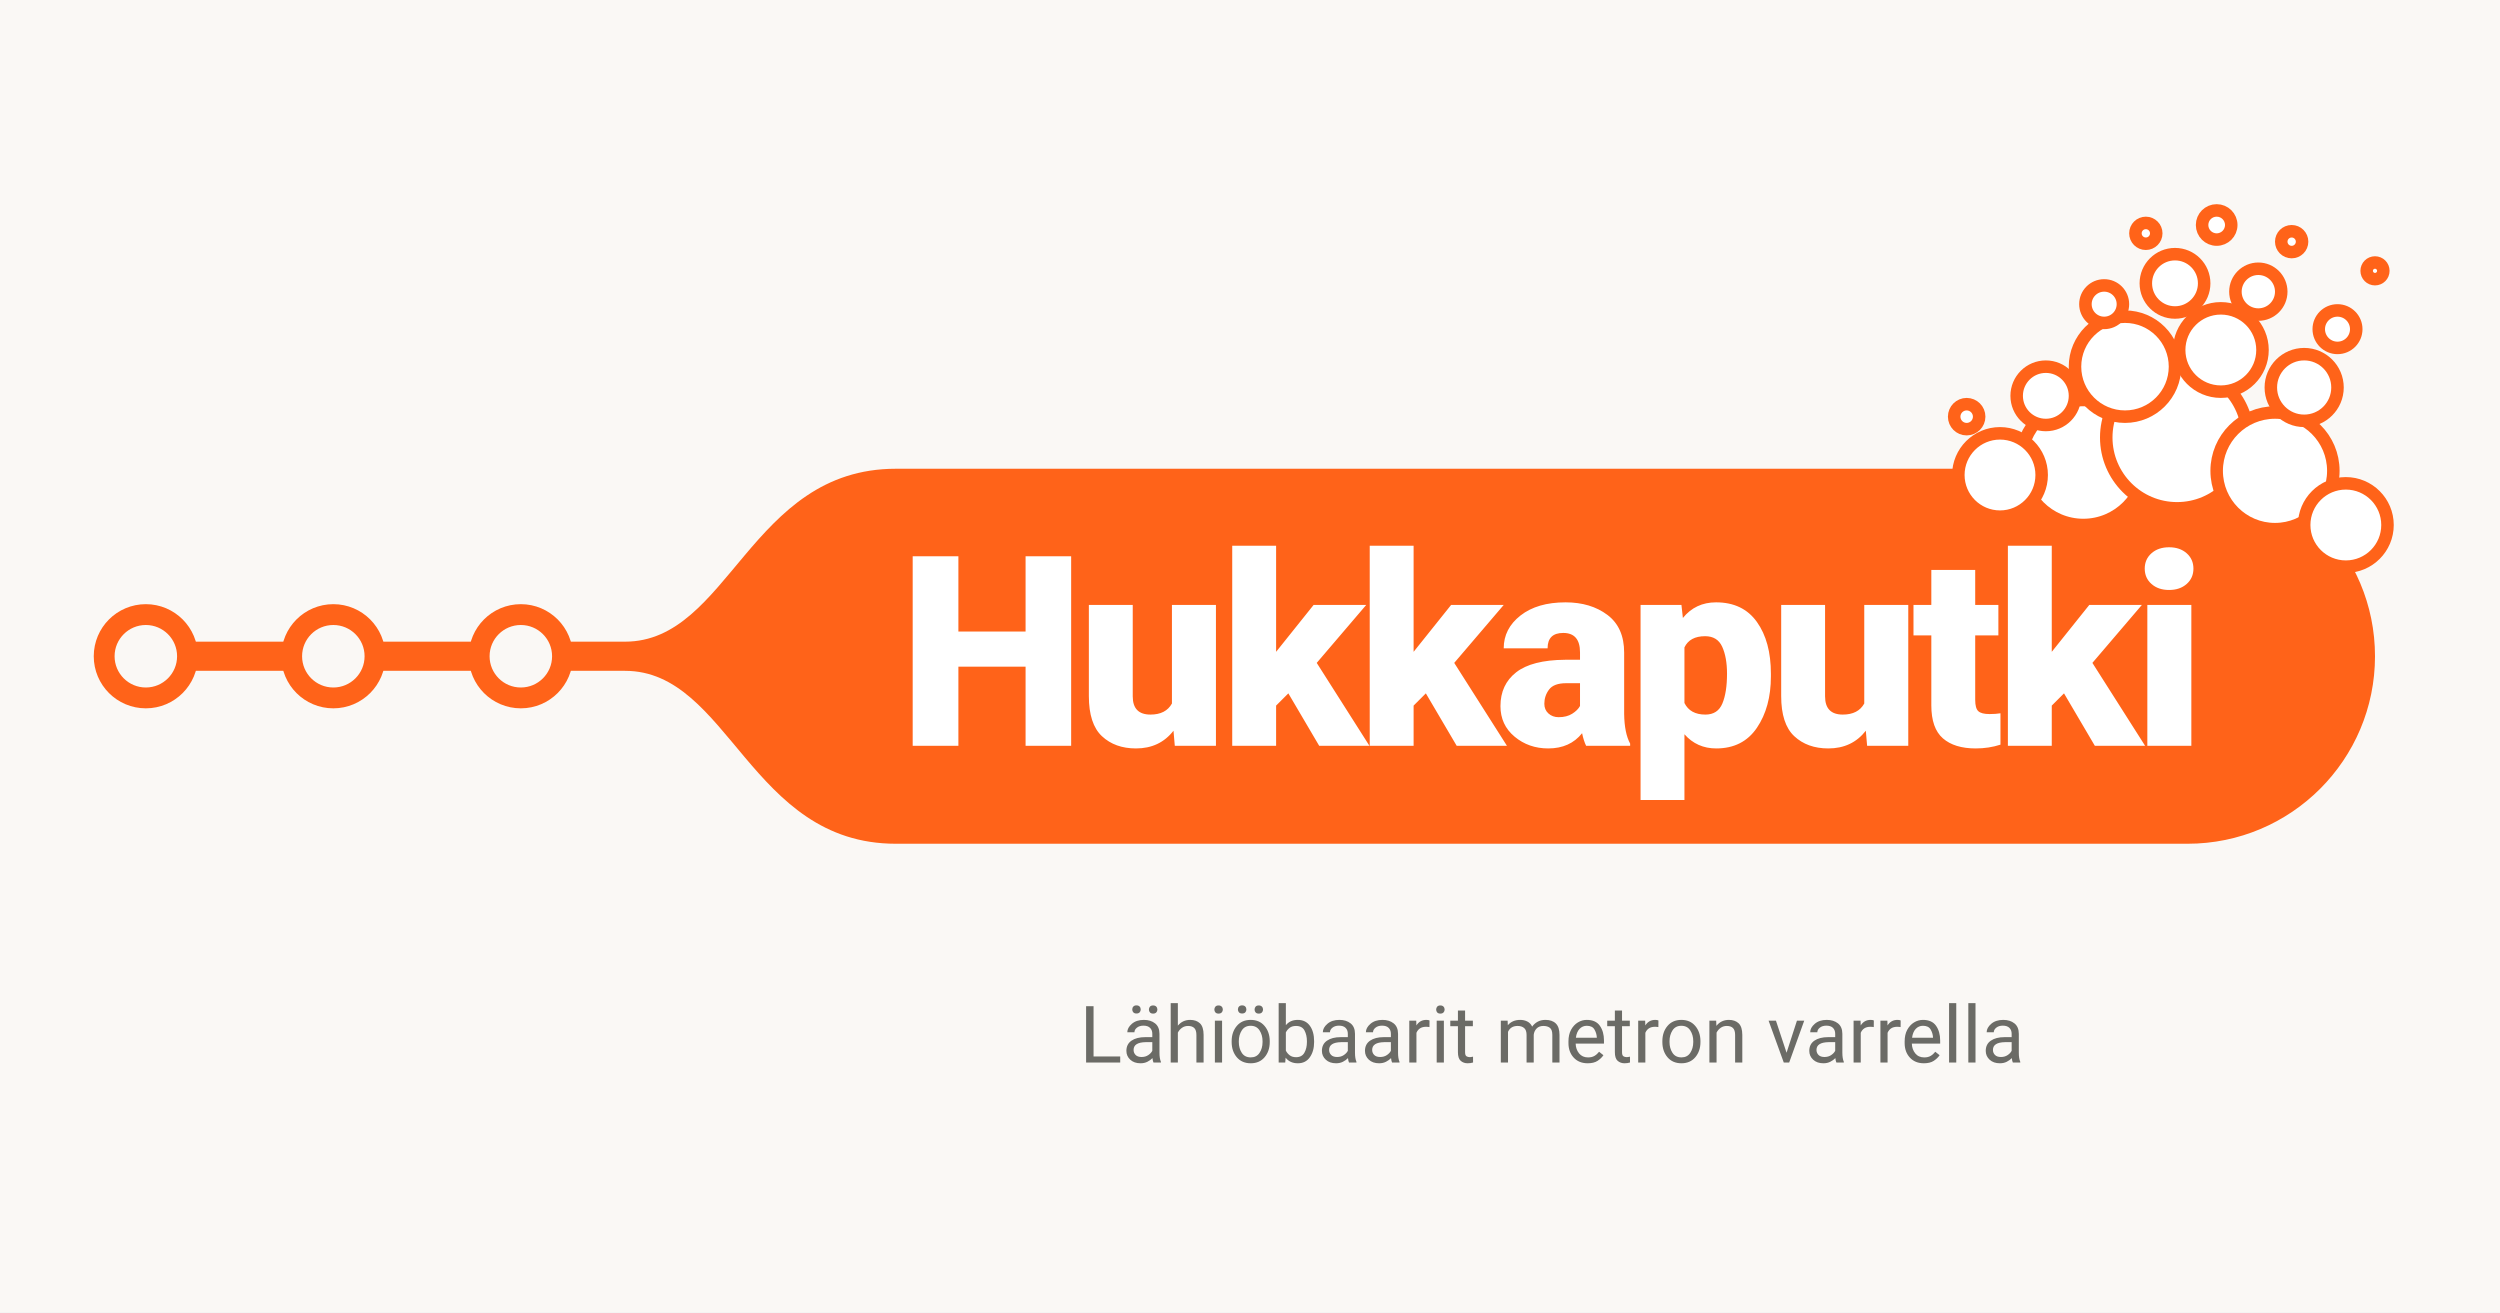
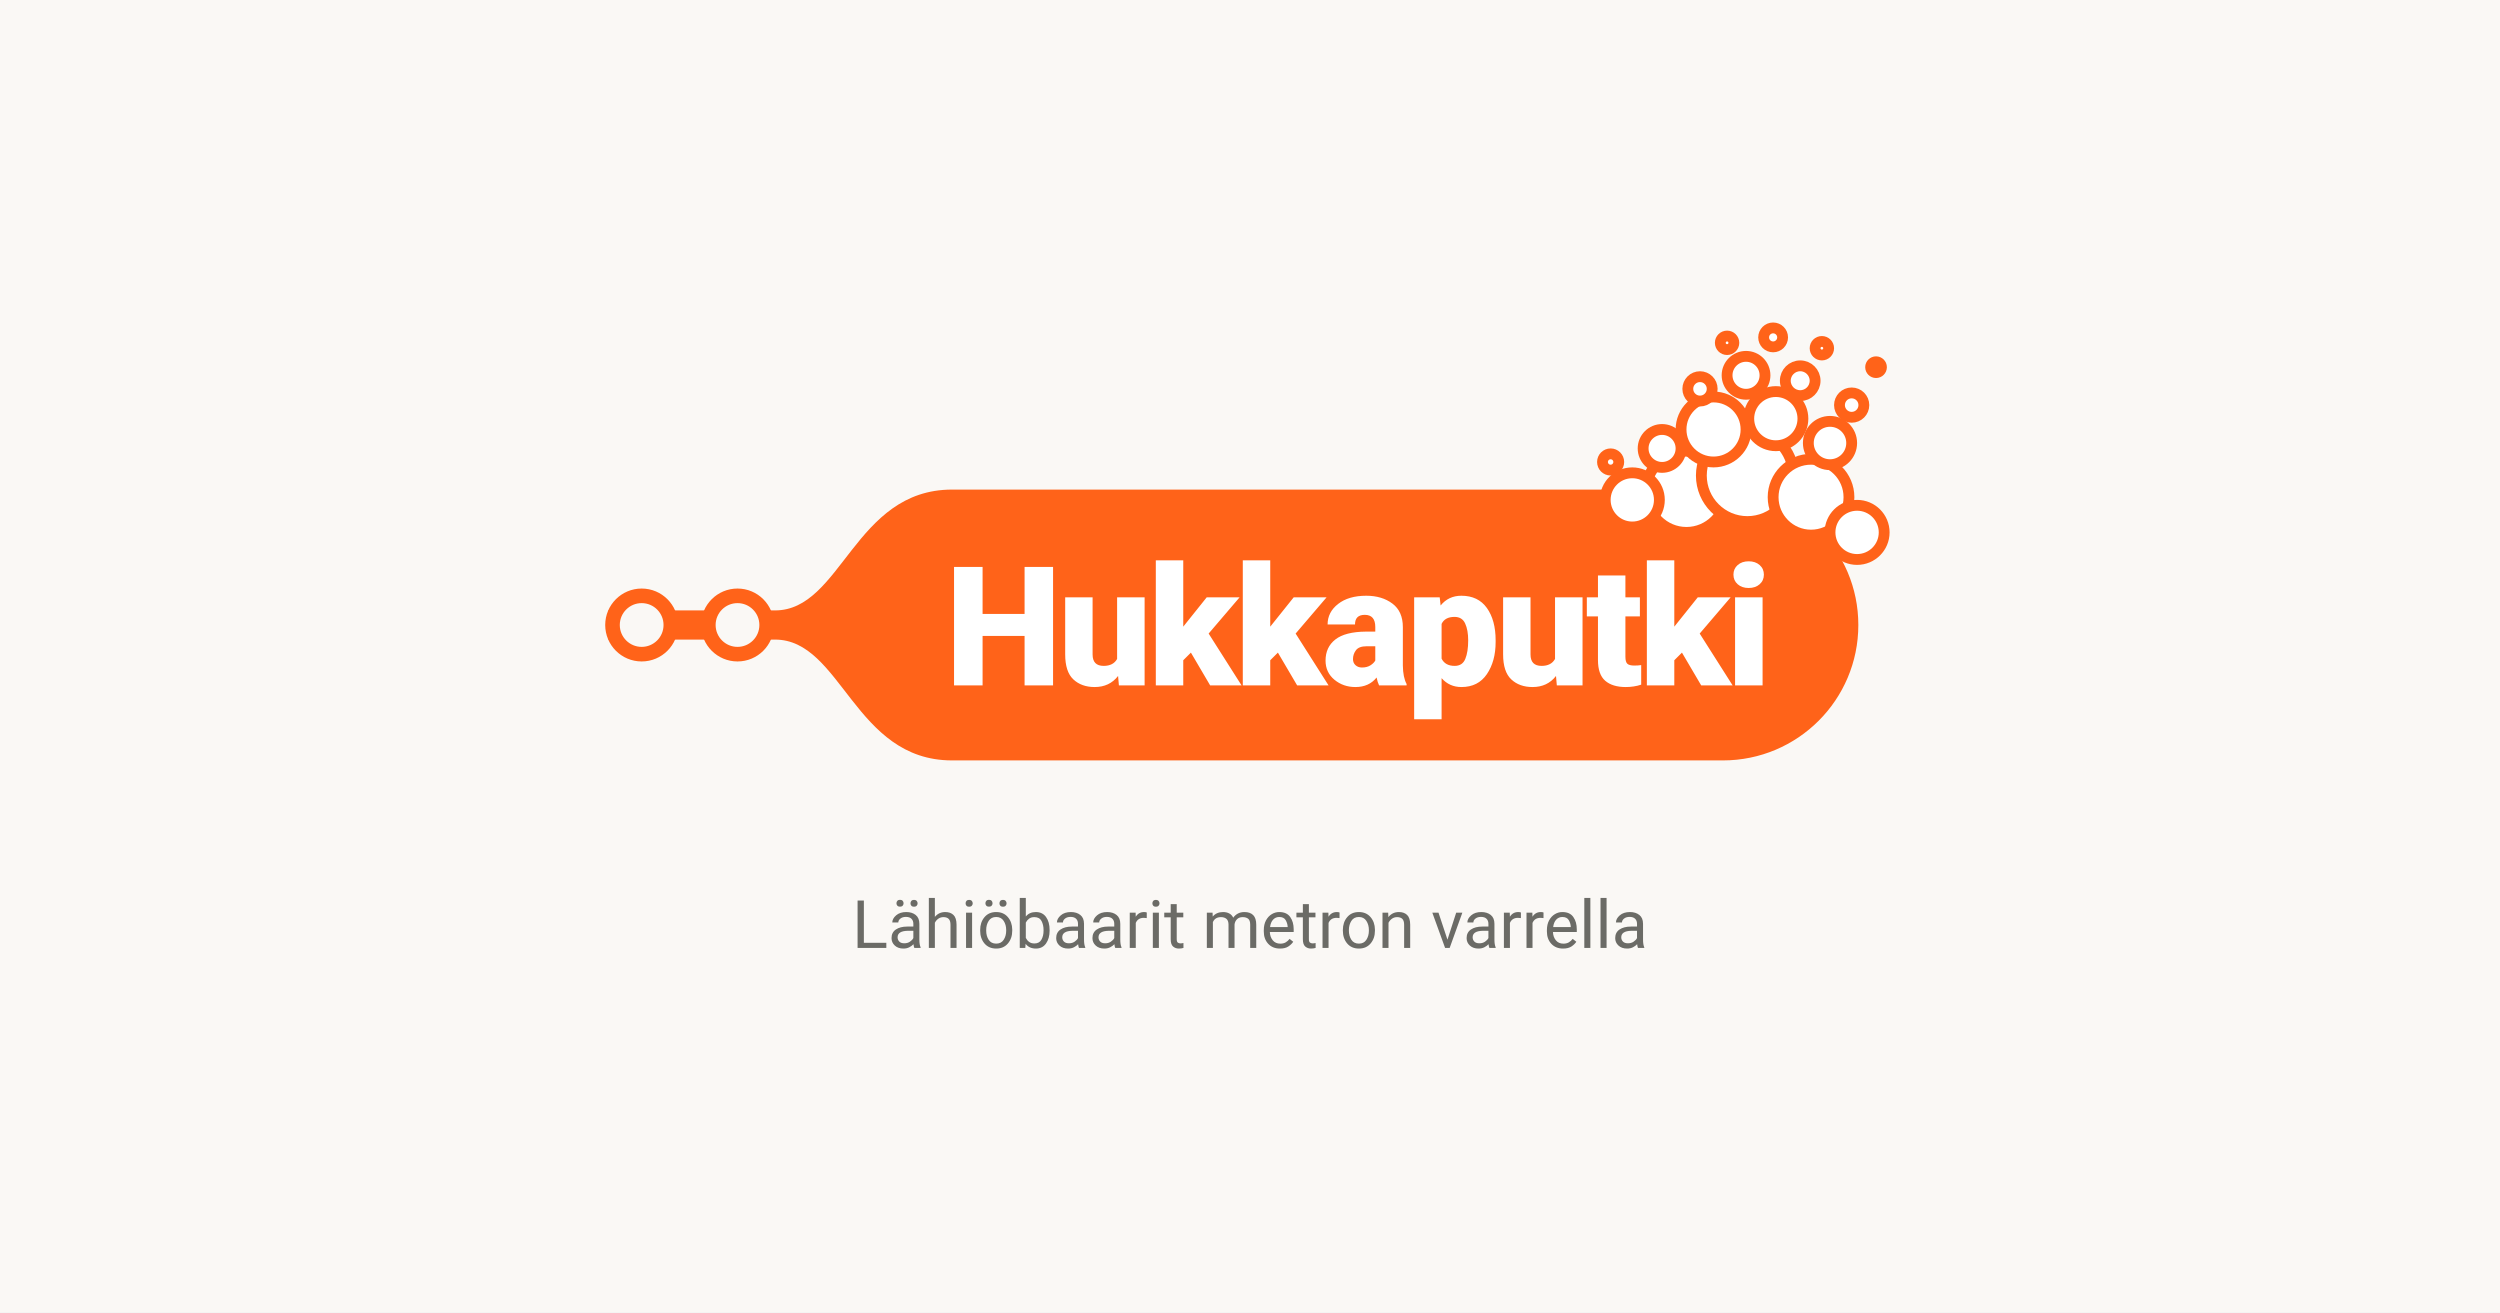
<svg xmlns="http://www.w3.org/2000/svg" viewBox="0 0 1200 630" width="1200" height="630">
  <rect width="1200" height="630" fill="#faf8f5" />
-   <path d="M60 308 H300 C350 308 360 225 430 225 H1050 A90 90 0 0 1 1050 405 H430 C360 405 350 322 300 322 H60 Z" fill="#ff6319" />
-   <g fill="#faf8f5" stroke="#ff6319" stroke-width="10">
-     <circle cx="70" cy="315" r="20" />
-     <circle cx="160" cy="315" r="20" />
-     <circle cx="250" cy="315" r="20" />
+   <g transform="translate(-8 0)">
+     <path d="M300 293 H380 C412 293 418 235 465 235 H835 A65 65 0 0 1 835 365 H465 C418 365 412 307 380 307 H300 Z" fill="#ff6319" />
+     <g fill="#faf8f5" stroke="#ff6319" stroke-width="7">
+       <circle cx="316" cy="300" r="14" />
+       <circle cx="362" cy="300" r="14" />
+     </g>
+     <text x="660" y="329" text-anchor="middle" font-family="system-ui, -apple-system, 'Segoe UI', Roboto, sans-serif" font-size="80" font-weight="800" letter-spacing="-2" fill="#ffffff">Hukkaputki</text>
+     <g transform="translate(167.5 91.75) scale(0.65)" fill="#ffffff" stroke="#ff6319" stroke-width="8">
+       <circle cx="1000" cy="222" r="30" />
+       <circle cx="1045" cy="210" r="34" />
+       <circle cx="1092" cy="226" r="28" />
+       <circle cx="960" cy="228" r="20" />
+       <circle cx="1126" cy="252" r="20" />
+       <circle cx="1020" cy="176" r="24" />
+       <circle cx="1066" cy="168" r="20" />
+       <circle cx="1106" cy="186" r="16" />
+       <circle cx="982" cy="190" r="14" />
+       <circle cx="1044" cy="136" r="14" />
+       <circle cx="1084" cy="140" r="11" />
+       <circle cx="1010" cy="146" r="9" />
+       <circle cx="1122" cy="158" r="9" />
+       <circle cx="1064" cy="108" r="7" />
+       <circle cx="1030" cy="112" r="5" />
+       <circle cx="1100" cy="116" r="5" />
+       <circle cx="1140" cy="130" r="4" />
+       <circle cx="944" cy="200" r="6" />
+     </g>
  </g>
-   <text x="745" y="358" text-anchor="middle" font-family="system-ui, -apple-system, 'Segoe UI', Roboto, sans-serif" font-size="128" font-weight="800" letter-spacing="-4" fill="#ffffff">Hukkaputki</text>
-   <g fill="#ffffff" stroke="#ff6319" stroke-width="6">
-     <circle cx="1000" cy="222" r="30" />
-     <circle cx="1045" cy="210" r="34" />
-     <circle cx="1092" cy="226" r="28" />
-     <circle cx="960" cy="228" r="20" />
-     <circle cx="1126" cy="252" r="20" />
-     <circle cx="1020" cy="176" r="24" />
-     <circle cx="1066" cy="168" r="20" />
-     <circle cx="1106" cy="186" r="16" />
-     <circle cx="982" cy="190" r="14" />
-     <circle cx="1044" cy="136" r="14" />
-     <circle cx="1084" cy="140" r="11" />
-     <circle cx="1010" cy="146" r="9" />
-     <circle cx="1122" cy="158" r="9" />
-     <circle cx="1064" cy="108" r="7" />
-     <circle cx="1030" cy="112" r="5" />
-     <circle cx="1100" cy="116" r="5" />
-     <circle cx="1140" cy="130" r="4" />
-     <circle cx="944" cy="200" r="6" />
-   </g>
-   <text x="745" y="510" text-anchor="middle" font-family="system-ui, -apple-system, 'Segoe UI', Roboto, sans-serif" font-size="38" fill="#6b6b66">Lähiöbaarit metron varrella</text>
+   <text x="600" y="455" text-anchor="middle" font-family="system-ui, -apple-system, 'Segoe UI', Roboto, sans-serif" font-size="32" fill="#6b6b66">Lähiöbaarit metron varrella</text>
</svg>
